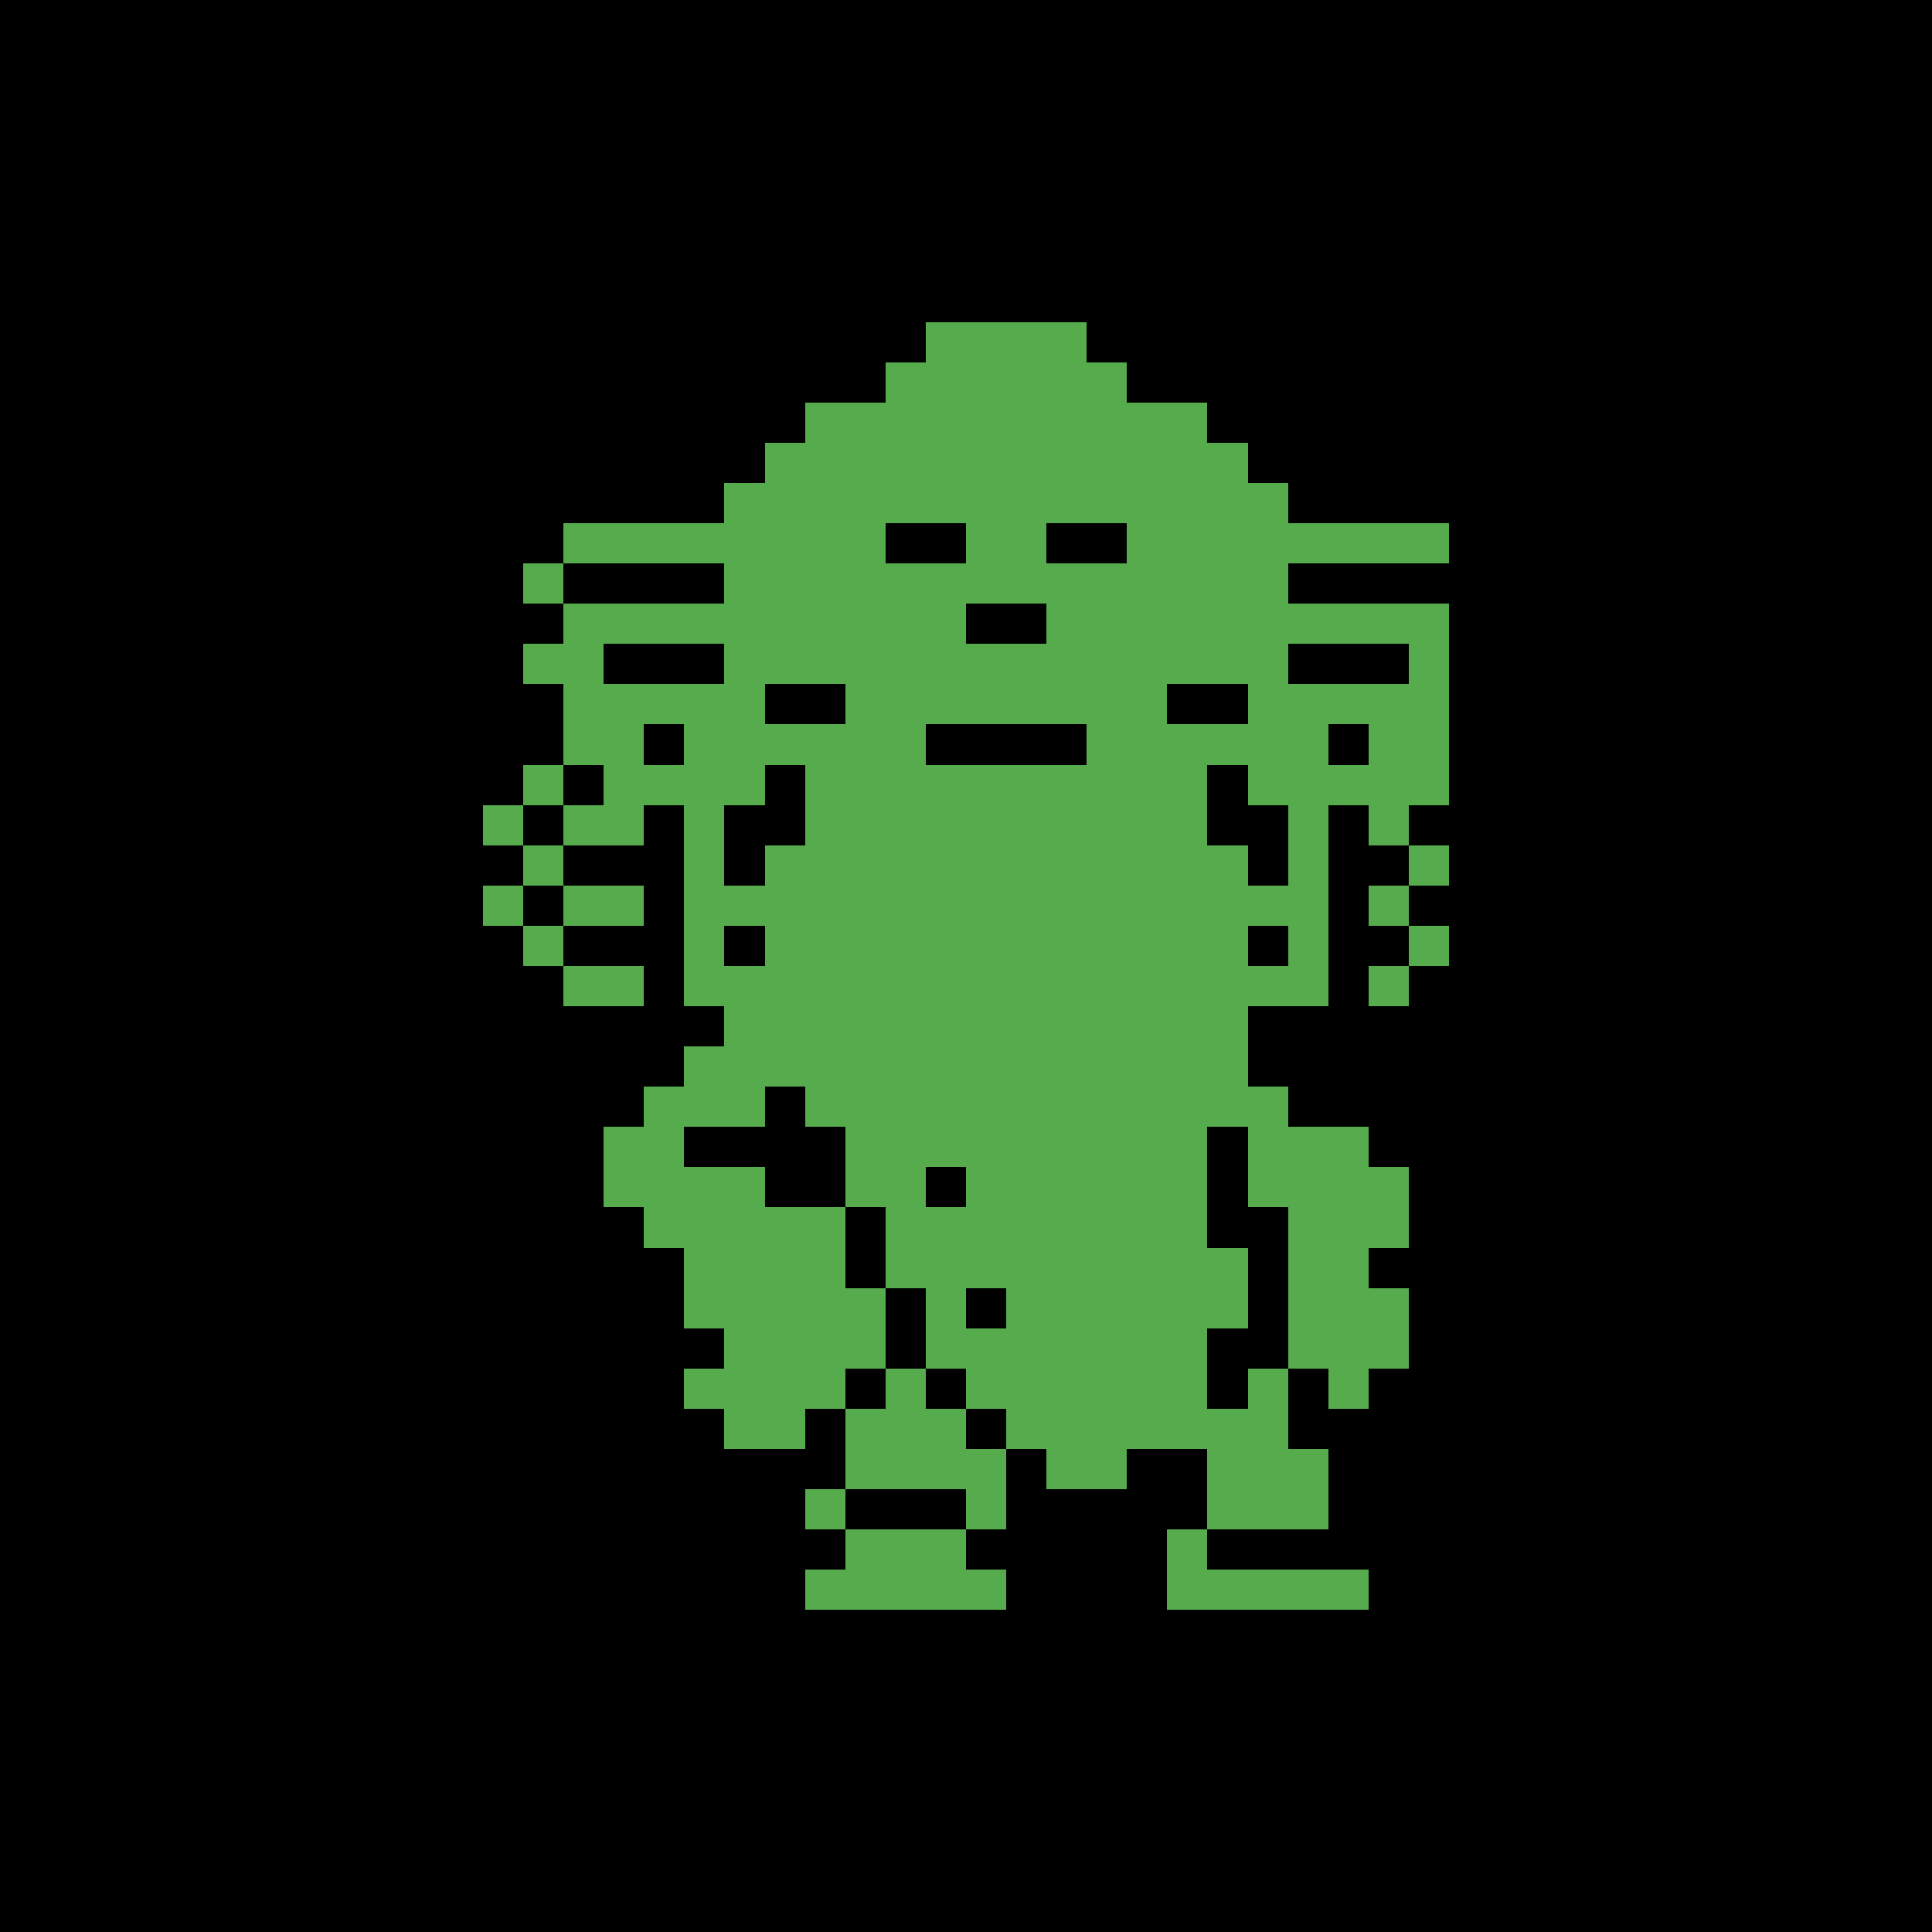
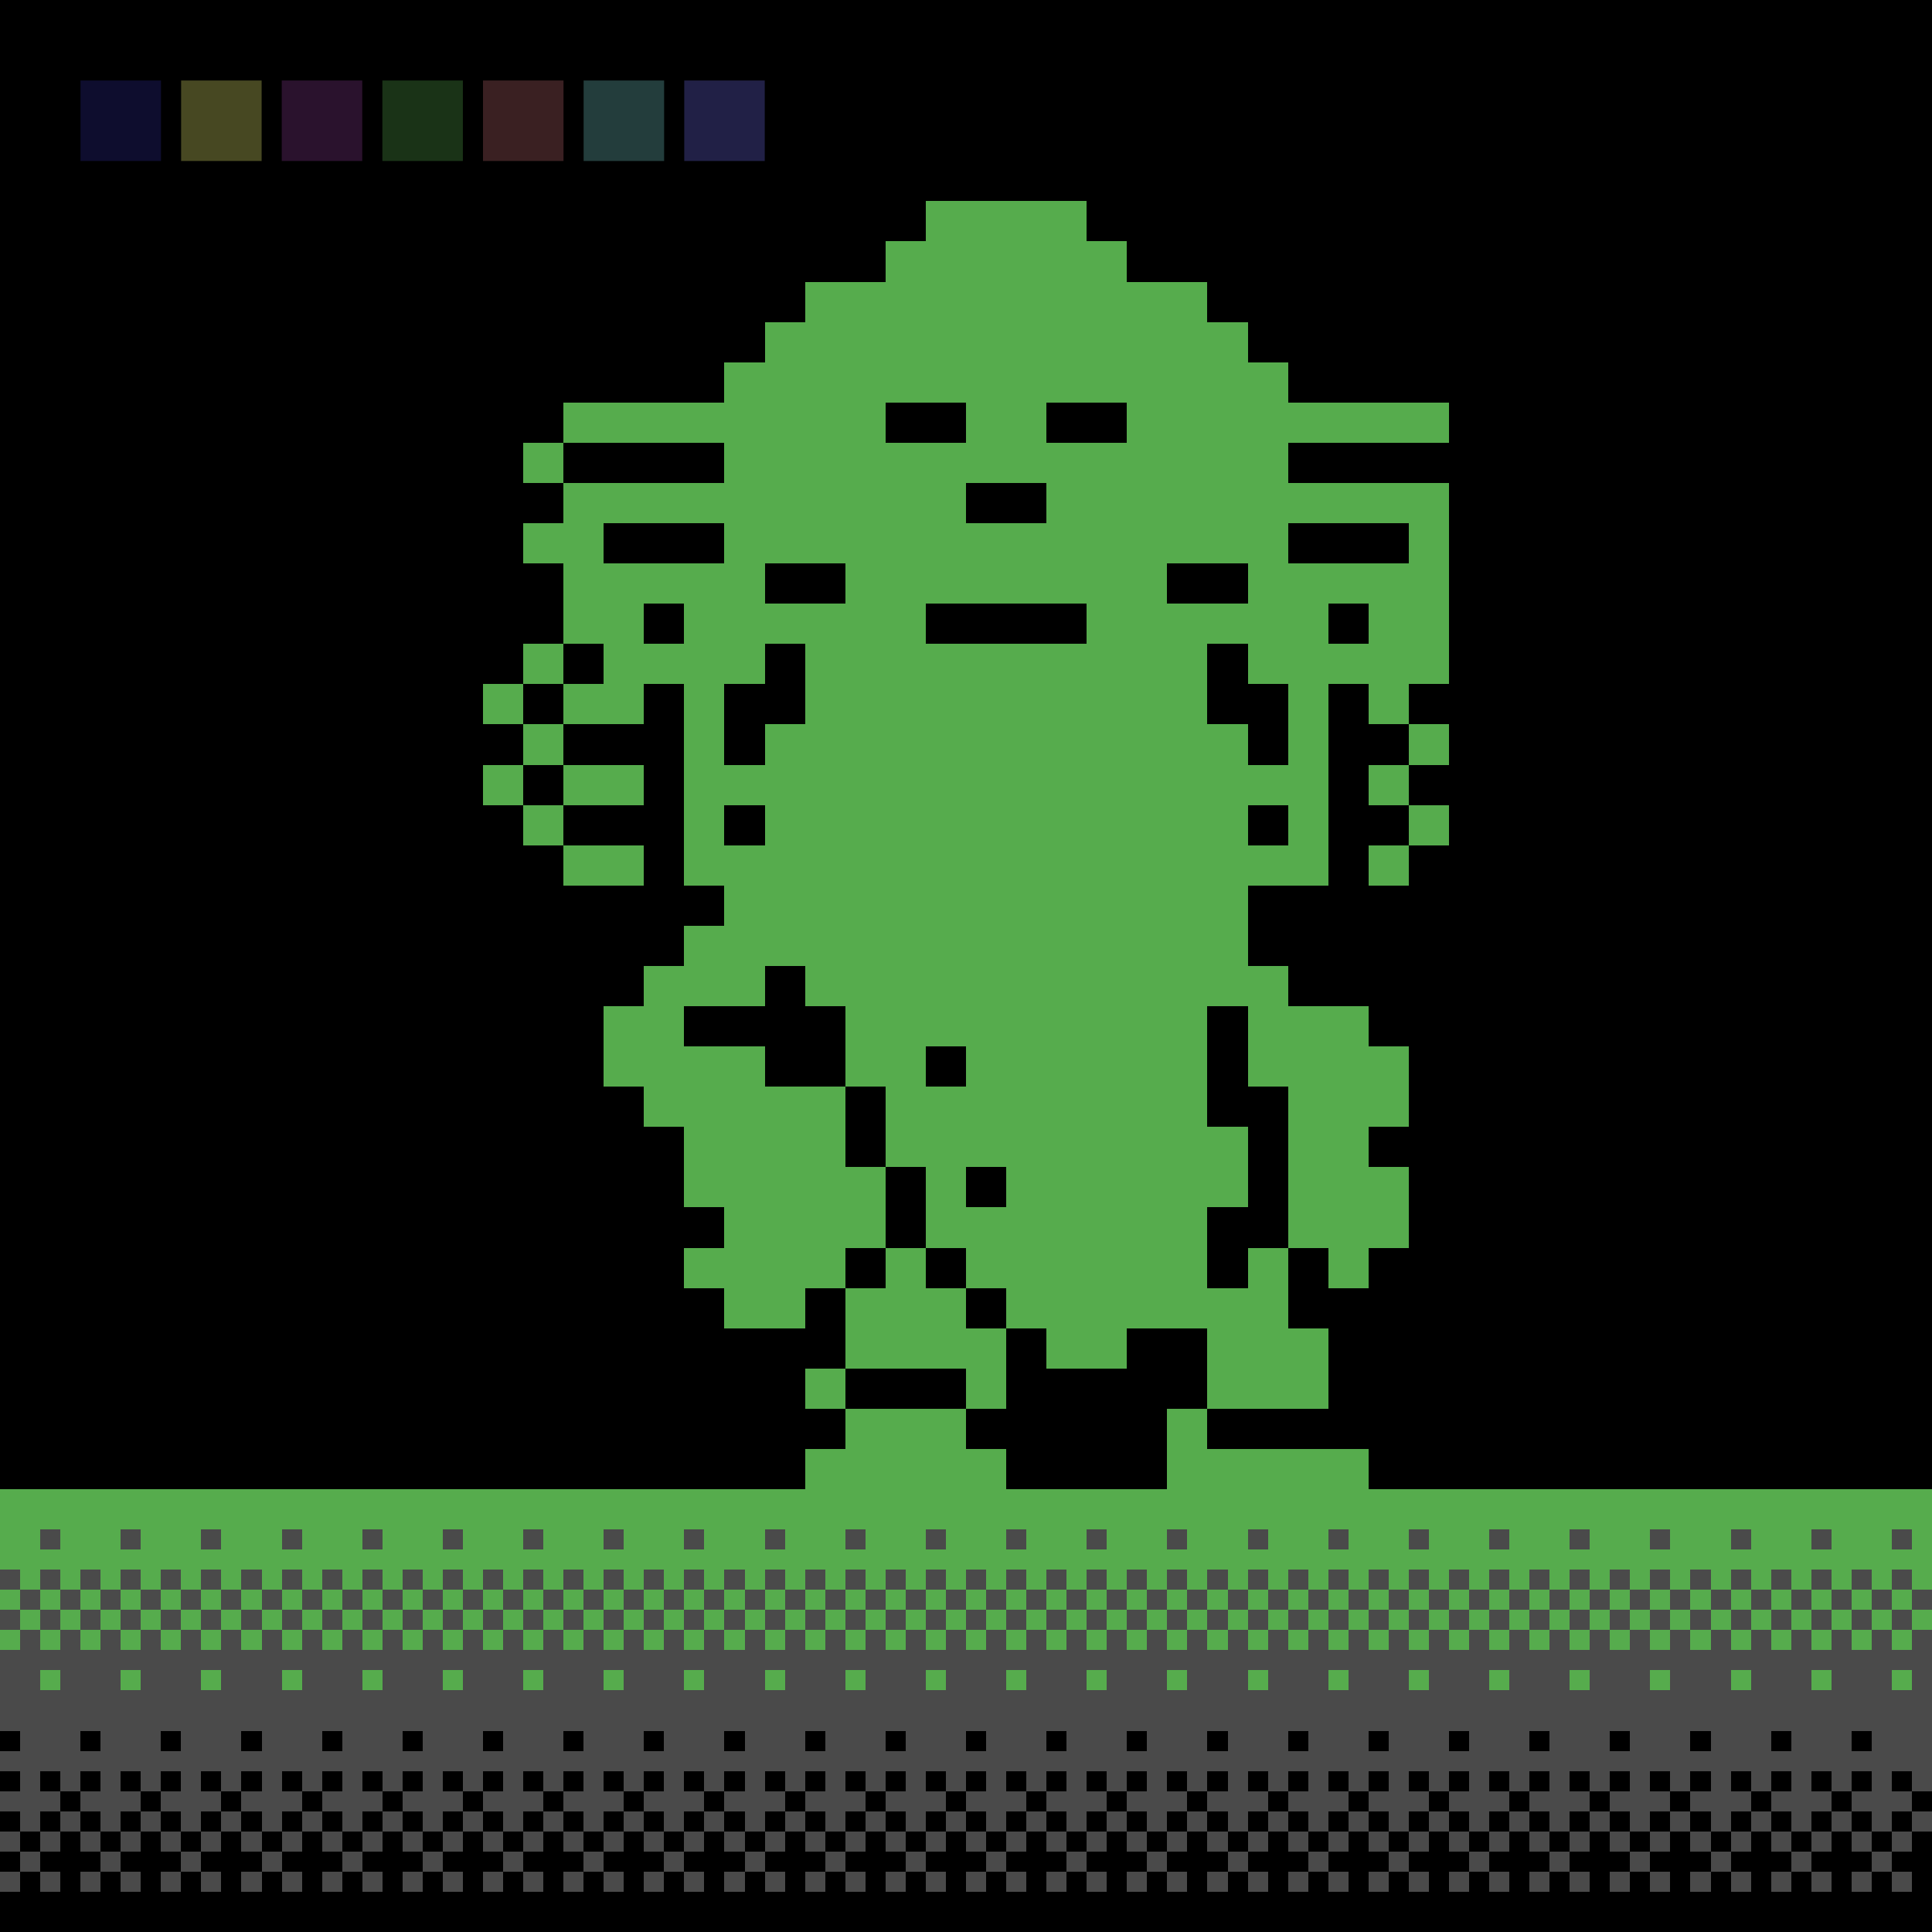
<svg xmlns="http://www.w3.org/2000/svg" viewBox="0 0 48 48" shape-rendering="crispEdges">
+   <defs>
+     <filter id="glow" x="-100%" y="-100%" width="300%" height="300%">
+       <feGaussianBlur stdDeviation="1.1" />
+     </filter>
+   </defs>
  <rect width="48" height="48" fill="#000" />
-   <path fill="#56ac4d" d="M23 10h2v1h-2zM22 11h4v1h-4zM20 12h3v1h-3zM26 12h2v1h-2zM19 13h2v1h-2zM24 13h2v1h-2zM28 13h1v1h-1zM18 14h2v1h-2zM22 14h3v1h-3zM29 14h1v1h-1zM18 15h4v1h-4zM31 15h5v1h-5zM18 16h1v1h-1zM24 16h7v1h-7zM18 17h1v1h-1zM21 17h3v1h-3zM35 17h1v1h-1zM18 18h3v1h-3zM29 18h2v1h-2zM35 18h1v1h-1zM16 19h2v1h-2zM23 19h2v1h-2zM31 19h1v1h-1zM34 19h1v1h-1zM14 20h2v1h-2zM21 20h2v1h-2zM27 20h1v1h-1zM32 20h1v1h-1zM13 21h1v1h-1zM20 21h1v1h-1zM26 21h3v1h-3zM32 21h1v1h-1zM12 22h1v1h-1zM24 22h6v1h-6zM32 22h1v1h-1zM13 23h1v1h-1zM19 23h2v1h-2zM22 23h4v1h-4zM27 23h1v1h-1zM29 23h1v1h-1zM32 23h1v1h-1zM14 24h2v1h-2zM17 24h1v1h-1zM19 24h2v1h-2zM22 24h4v1h-4zM27 24h1v1h-1zM29 24h1v1h-1zM31 24h1v1h-1zM19 25h12v1h-12zM20 26h4v1h-4zM25 26h6v1h-6zM21 27h4v1h-4zM28 27h3v1h-3zM23 28h7v1h-7zM18 29h1v1h-1zM21 29h1v1h-1zM17 30h2v1h-2zM22 30h4v1h-4zM29 30h1v1h-1zM17 31h3v1h-3zM22 31h9v1h-9zM32 31h2v1h-2zM17 32h5v1h-5zM23 32h1v1h-1zM25 32h6v1h-6zM32 32h3v1h-3zM18 33h4v1h-4zM23 33h3v1h-3zM29 33h1v1h-1zM32 33h3v1h-3zM19 34h2v1h-2zM24 34h2v1h-2zM27 34h1v1h-1zM29 34h1v1h-1zM33 34h1v1h-1zM25 35h5v1h-5zM21 36h3v1h-3zM26 36h2v1h-2zM31 36h2v1h-2zM20 37h1v1h-1zM24 37h1v1h-1zM30 37h3v1h-3zM21 38h3v1h-3zM29 38h1v1h-1zM20 39h5v1h-5zM29 39h5v1h-5z">
+   <g transform="scale(0.5)">
+     <path fill="#56ac4d" d="M0 74h96v1h-96zM0 75h96v1h-96zM0 76h2v1h-2zM3 76h3v1h-3zM7 76h3v1h-3zM11 76h3v1h-3zM15 76h3v1h-3zM19 76h3v1h-3zM23 76h3v1h-3zM27 76h3v1h-3zM31 76h3v1h-3zM35 76h3v1h-3zM39 76h3v1h-3zM43 76h3v1h-3zM47 76h3v1h-3zM51 76h3v1h-3zM55 76h3v1h-3zM59 76h3v1h-3zM63 76h3v1h-3zM67 76h3v1h-3zM71 76h3v1h-3zM75 76h3v1h-3zM79 76h3v1h-3zM83 76h3v1h-3zM87 76h3v1h-3zM91 76h3v1h-3zM95 76h1v1h-1zM0 77h96v1h-96zM1 78h1v1h-1zM3 78h1v1h-1zM5 78h1v1h-1zM7 78h1v1h-1zM9 78h1v1h-1zM11 78h1v1h-1zM13 78h1v1h-1zM15 78h1v1h-1zM17 78h1v1h-1zM19 78h1v1h-1zM21 78h1v1h-1zM23 78h1v1h-1zM25 78h1v1h-1zM27 78h1v1h-1zM29 78h1v1h-1zM31 78h1v1h-1zM33 78h1v1h-1zM35 78h1v1h-1zM37 78h1v1h-1zM39 78h1v1h-1zM41 78h1v1h-1zM43 78h1v1h-1zM45 78h1v1h-1zM47 78h1v1h-1zM49 78h1v1h-1zM51 78h1v1h-1zM53 78h1v1h-1zM55 78h1v1h-1zM57 78h1v1h-1zM59 78h1v1h-1zM61 78h1v1h-1zM63 78h1v1h-1zM65 78h1v1h-1zM67 78h1v1h-1zM69 78h1v1h-1zM71 78h1v1h-1zM73 78h1v1h-1zM75 78h1v1h-1zM77 78h1v1h-1zM79 78h1v1h-1zM81 78h1v1h-1zM83 78h1v1h-1zM85 78h1v1h-1zM87 78h1v1h-1zM89 78h1v1h-1zM91 78h1v1h-1zM93 78h1v1h-1zM95 78h1v1h-1zM0 79h1v1h-1zM2 79h1v1h-1zM4 79h1v1h-1zM6 79h1v1h-1zM8 79h1v1h-1zM10 79h1v1h-1zM12 79h1v1h-1zM14 79h1v1h-1zM16 79h1v1h-1zM18 79h1v1h-1zM20 79h1v1h-1zM22 79h1v1h-1zM24 79h1v1h-1zM26 79h1v1h-1zM28 79h1v1h-1zM30 79h1v1h-1zM32 79h1v1h-1zM34 79h1v1h-1zM36 79h1v1h-1zM38 79h1v1h-1zM40 79h1v1h-1zM42 79h1v1h-1zM44 79h1v1h-1zM46 79h1v1h-1zM48 79h1v1h-1zM50 79h1v1h-1zM52 79h1v1h-1zM54 79h1v1h-1zM56 79h1v1h-1zM58 79h1v1h-1zM60 79h1v1h-1zM62 79h1v1h-1zM64 79h1v1h-1zM66 79h1v1h-1zM68 79h1v1h-1zM70 79h1v1h-1zM72 79h1v1h-1zM74 79h1v1h-1zM76 79h1v1h-1zM78 79h1v1h-1zM80 79h1v1h-1zM82 79h1v1h-1zM84 79h1v1h-1zM86 79h1v1h-1zM88 79h1v1h-1zM90 79h1v1h-1zM92 79h1v1h-1zM94 79h1v1h-1zM1 80h1v1h-1zM3 80h1v1h-1zM5 80h1v1h-1zM7 80h1v1h-1zM9 80h1v1h-1zM11 80h1v1h-1zM13 80h1v1h-1zM15 80h1v1h-1zM17 80h1v1h-1zM19 80h1v1h-1zM21 80h1v1h-1zM23 80h1v1h-1zM25 80h1v1h-1zM27 80h1v1h-1zM29 80h1v1h-1zM31 80h1v1h-1zM33 80h1v1h-1zM35 80h1v1h-1zM37 80h1v1h-1zM39 80h1v1h-1zM41 80h1v1h-1zM43 80h1v1h-1zM45 80h1v1h-1zM47 80h1v1h-1zM49 80h1v1h-1zM51 80h1v1h-1zM53 80h1v1h-1zM55 80h1v1h-1zM57 80h1v1h-1zM59 80h1v1h-1zM61 80h1v1h-1zM63 80h1v1h-1zM65 80h1v1h-1zM67 80h1v1h-1zM69 80h1v1h-1zM71 80h1v1h-1zM73 80h1v1h-1zM75 80h1v1h-1zM77 80h1v1h-1zM79 80h1v1h-1zM81 80h1v1h-1zM83 80h1v1h-1zM85 80h1v1h-1zM87 80h1v1h-1zM89 80h1v1h-1zM91 80h1v1h-1zM93 80h1v1h-1zM95 80h1v1h-1zM0 81h1v1h-1zM2 81h1v1h-1zM4 81h1v1h-1zM6 81h1v1h-1zM8 81h1v1h-1zM10 81h1v1h-1zM12 81h1v1h-1zM14 81h1v1h-1zM16 81h1v1h-1zM18 81h1v1h-1zM20 81h1v1h-1zM22 81h1v1h-1zM24 81h1v1h-1zM26 81h1v1h-1zM28 81h1v1h-1zM30 81h1v1h-1zM32 81h1v1h-1zM34 81h1v1h-1zM36 81h1v1h-1zM38 81h1v1h-1zM40 81h1v1h-1zM42 81h1v1h-1zM44 81h1v1h-1zM46 81h1v1h-1zM48 81h1v1h-1zM50 81h1v1h-1zM52 81h1v1h-1zM54 81h1v1h-1zM56 81h1v1h-1zM58 81h1v1h-1zM60 81h1v1h-1zM62 81h1v1h-1zM64 81h1v1h-1zM66 81h1v1h-1zM68 81h1v1h-1zM70 81h1v1h-1zM72 81h1v1h-1zM74 81h1v1h-1zM76 81h1v1h-1zM78 81h1v1h-1zM80 81h1v1h-1zM82 81h1v1h-1zM84 81h1v1h-1zM86 81h1v1h-1zM88 81h1v1h-1zM90 81h1v1h-1zM92 81h1v1h-1zM94 81h1v1h-1zM2 83h1v1h-1zM6 83h1v1h-1zM10 83h1v1h-1zM14 83h1v1h-1zM18 83h1v1h-1zM22 83h1v1h-1zM26 83h1v1h-1zM30 83h1v1h-1zM34 83h1v1h-1zM38 83h1v1h-1zM42 83h1v1h-1zM46 83h1v1h-1zM50 83h1v1h-1zM54 83h1v1h-1zM58 83h1v1h-1zM62 83h1v1h-1zM66 83h1v1h-1zM70 83h1v1h-1zM74 83h1v1h-1zM78 83h1v1h-1zM82 83h1v1h-1zM86 83h1v1h-1zM90 83h1v1h-1zM94 83h1v1h-1z" />
+     <path fill="#4a4a4a" d="M2 76h1v1h-1zM6 76h1v1h-1zM10 76h1v1h-1zM14 76h1v1h-1zM18 76h1v1h-1zM22 76h1v1h-1zM26 76h1v1h-1zM30 76h1v1h-1zM34 76h1v1h-1zM38 76h1v1h-1zM42 76h1v1h-1zM46 76h1v1h-1zM50 76h1v1h-1zM54 76h1v1h-1zM58 76h1v1h-1zM62 76h1v1h-1zM66 76h1v1h-1zM70 76h1v1h-1zM74 76h1v1h-1zM78 76h1v1h-1zM82 76h1v1h-1zM86 76h1v1h-1zM90 76h1v1h-1zM94 76h1v1h-1zM0 78h1v1h-1zM2 78h1v1h-1zM4 78h1v1h-1zM6 78h1v1h-1zM8 78h1v1h-1zM10 78h1v1h-1zM12 78h1v1h-1zM14 78h1v1h-1zM16 78h1v1h-1zM18 78h1v1h-1zM20 78h1v1h-1zM22 78h1v1h-1zM24 78h1v1h-1zM26 78h1v1h-1zM28 78h1v1h-1zM30 78h1v1h-1zM32 78h1v1h-1zM34 78h1v1h-1zM36 78h1v1h-1zM38 78h1v1h-1zM40 78h1v1h-1zM42 78h1v1h-1zM44 78h1v1h-1zM46 78h1v1h-1zM48 78h1v1h-1zM50 78h1v1h-1zM52 78h1v1h-1zM54 78h1v1h-1zM56 78h1v1h-1zM58 78h1v1h-1zM60 78h1v1h-1zM62 78h1v1h-1zM64 78h1v1h-1zM66 78h1v1h-1zM68 78h1v1h-1zM70 78h1v1h-1zM72 78h1v1h-1zM74 78h1v1h-1zM76 78h1v1h-1zM78 78h1v1h-1zM80 78h1v1h-1zM82 78h1v1h-1zM84 78h1v1h-1zM86 78h1v1h-1zM88 78h1v1h-1zM90 78h1v1h-1zM92 78h1v1h-1zM94 78h1v1h-1zM1 79h1v1h-1zM3 79h1v1h-1zM5 79h1v1h-1zM7 79h1v1h-1zM9 79h1v1h-1zM11 79h1v1h-1zM13 79h1v1h-1zM15 79h1v1h-1zM17 79h1v1h-1zM19 79h1v1h-1zM21 79h1v1h-1zM23 79h1v1h-1zM25 79h1v1h-1zM27 79h1v1h-1zM29 79h1v1h-1zM31 79h1v1h-1zM33 79h1v1h-1zM35 79h1v1h-1zM37 79h1v1h-1zM39 79h1v1h-1zM41 79h1v1h-1zM43 79h1v1h-1zM45 79h1v1h-1zM47 79h1v1h-1zM49 79h1v1h-1zM51 79h1v1h-1zM53 79h1v1h-1zM55 79h1v1h-1zM57 79h1v1h-1zM59 79h1v1h-1zM61 79h1v1h-1zM63 79h1v1h-1zM65 79h1v1h-1zM67 79h1v1h-1zM69 79h1v1h-1zM71 79h1v1h-1zM73 79h1v1h-1zM75 79h1v1h-1zM77 79h1v1h-1zM79 79h1v1h-1zM81 79h1v1h-1zM83 79h1v1h-1zM85 79h1v1h-1zM87 79h1v1h-1zM89 79h1v1h-1zM91 79h1v1h-1zM93 79h1v1h-1zM95 79h1v1h-1zM0 80h1v1h-1zM2 80h1v1h-1zM4 80h1v1h-1zM6 80h1v1h-1zM8 80h1v1h-1zM10 80h1v1h-1zM12 80h1v1h-1zM14 80h1v1h-1zM16 80h1v1h-1zM18 80h1v1h-1zM20 80h1v1h-1zM22 80h1v1h-1zM24 80h1v1h-1zM26 80h1v1h-1zM28 80h1v1h-1zM30 80h1v1h-1zM32 80h1v1h-1zM34 80h1v1h-1zM36 80h1v1h-1zM38 80h1v1h-1zM40 80h1v1h-1zM42 80h1v1h-1zM44 80h1v1h-1zM46 80h1v1h-1zM48 80h1v1h-1zM50 80h1v1h-1zM52 80h1v1h-1zM54 80h1v1h-1zM56 80h1v1h-1zM58 80h1v1h-1zM60 80h1v1h-1zM62 80h1v1h-1zM64 80h1v1h-1zM66 80h1v1h-1zM68 80h1v1h-1zM70 80h1v1h-1zM72 80h1v1h-1zM74 80h1v1h-1zM76 80h1v1h-1zM78 80h1v1h-1zM80 80h1v1h-1zM82 80h1v1h-1zM84 80h1v1h-1zM86 80h1v1h-1zM88 80h1v1h-1zM90 80h1v1h-1zM92 80h1v1h-1zM94 80h1v1h-1zM1 81h1v1h-1zM3 81h1v1h-1zM5 81h1v1h-1zM7 81h1v1h-1zM9 81h1v1h-1zM11 81h1v1h-1zM13 81h1v1h-1zM15 81h1v1h-1zM17 81h1v1h-1zM19 81h1v1h-1zM21 81h1v1h-1zM23 81h1v1h-1zM25 81h1v1h-1zM27 81h1v1h-1zM29 81h1v1h-1zM31 81h1v1h-1zM33 81h1v1h-1zM35 81h1v1h-1zM37 81h1v1h-1zM39 81h1v1h-1zM41 81h1v1h-1zM43 81h1v1h-1zM45 81h1v1h-1zM47 81h1v1h-1zM49 81h1v1h-1zM51 81h1v1h-1zM53 81h1v1h-1zM55 81h1v1h-1zM57 81h1v1h-1zM59 81h1v1h-1zM61 81h1v1h-1zM63 81h1v1h-1zM65 81h1v1h-1zM67 81h1v1h-1zM69 81h1v1h-1zM71 81h1v1h-1zM73 81h1v1h-1zM75 81h1v1h-1zM77 81h1v1h-1zM79 81h1v1h-1zM81 81h1v1h-1zM83 81h1v1h-1zM85 81h1v1h-1zM87 81h1v1h-1zM89 81h1v1h-1zM91 81h1v1h-1zM93 81h1v1h-1zM95 81h1v1h-1zM0 82h96v1h-96zM0 83h2v1h-2zM3 83h3v1h-3zM7 83h3v1h-3zM11 83h3v1h-3zM15 83h3v1h-3zM19 83h3v1h-3zM23 83h3v1h-3zM27 83h3v1h-3zM31 83h3v1h-3zM35 83h3v1h-3zM39 83h3v1h-3zM43 83h3v1h-3zM47 83h3v1h-3zM51 83h3v1h-3zM55 83h3v1h-3zM59 83h3v1h-3zM63 83h3v1h-3zM67 83h3v1h-3zM71 83h3v1h-3zM75 83h3v1h-3zM79 83h3v1h-3zM83 83h3v1h-3zM87 83h3v1h-3zM91 83h3v1h-3zM95 83h1v1h-1zM0 84h96v1h-96zM0 85h96v1h-96zM1 86h3v1h-3zM5 86h3v1h-3zM9 86h3v1h-3zM13 86h3v1h-3zM17 86h3v1h-3zM21 86h3v1h-3zM25 86h3v1h-3zM29 86h3v1h-3zM33 86h3v1h-3zM37 86h3v1h-3zM41 86h3v1h-3zM45 86h3v1h-3zM49 86h3v1h-3zM53 86h3v1h-3zM57 86h3v1h-3zM61 86h3v1h-3zM65 86h3v1h-3zM69 86h3v1h-3zM73 86h3v1h-3zM77 86h3v1h-3zM81 86h3v1h-3zM85 86h3v1h-3zM89 86h3v1h-3zM93 86h3v1h-3zM0 87h96v1h-96zM1 88h1v1h-1zM3 88h1v1h-1zM5 88h1v1h-1zM7 88h1v1h-1zM9 88h1v1h-1zM11 88h1v1h-1zM13 88h1v1h-1zM15 88h1v1h-1zM17 88h1v1h-1zM19 88h1v1h-1zM21 88h1v1h-1zM23 88h1v1h-1zM25 88h1v1h-1zM27 88h1v1h-1zM29 88h1v1h-1zM31 88h1v1h-1zM33 88h1v1h-1zM35 88h1v1h-1zM37 88h1v1h-1zM39 88h1v1h-1zM41 88h1v1h-1zM43 88h1v1h-1zM45 88h1v1h-1zM47 88h1v1h-1zM49 88h1v1h-1zM51 88h1v1h-1zM53 88h1v1h-1zM55 88h1v1h-1zM57 88h1v1h-1zM59 88h1v1h-1zM61 88h1v1h-1zM63 88h1v1h-1zM65 88h1v1h-1zM67 88h1v1h-1zM69 88h1v1h-1zM71 88h1v1h-1zM73 88h1v1h-1zM75 88h1v1h-1zM77 88h1v1h-1zM79 88h1v1h-1zM81 88h1v1h-1zM83 88h1v1h-1zM85 88h1v1h-1zM87 88h1v1h-1zM89 88h1v1h-1zM91 88h1v1h-1zM93 88h1v1h-1zM95 88h1v1h-1zM0 89h3v1h-3zM4 89h3v1h-3zM8 89h3v1h-3zM12 89h3v1h-3zM16 89h3v1h-3zM20 89h3v1h-3zM24 89h3v1h-3zM28 89h3v1h-3zM32 89h3v1h-3zM36 89h3v1h-3zM40 89h3v1h-3zM44 89h3v1h-3zM48 89h3v1h-3zM52 89h3v1h-3zM56 89h3v1h-3zM60 89h3v1h-3zM64 89h3v1h-3zM68 89h3v1h-3zM72 89h3v1h-3zM76 89h3v1h-3zM80 89h3v1h-3zM84 89h3v1h-3zM88 89h3v1h-3zM92 89h3v1h-3zM1 90h1v1h-1zM3 90h1v1h-1zM5 90h1v1h-1zM7 90h1v1h-1zM9 90h1v1h-1zM11 90h1v1h-1zM13 90h1v1h-1zM15 90h1v1h-1zM17 90h1v1h-1zM19 90h1v1h-1zM21 90h1v1h-1zM23 90h1v1h-1zM25 90h1v1h-1zM27 90h1v1h-1zM29 90h1v1h-1zM31 90h1v1h-1zM33 90h1v1h-1zM35 90h1v1h-1zM37 90h1v1h-1zM39 90h1v1h-1zM41 90h1v1h-1zM43 90h1v1h-1zM45 90h1v1h-1zM47 90h1v1h-1zM49 90h1v1h-1zM51 90h1v1h-1zM53 90h1v1h-1zM55 90h1v1h-1zM57 90h1v1h-1zM59 90h1v1h-1zM61 90h1v1h-1zM63 90h1v1h-1zM65 90h1v1h-1zM67 90h1v1h-1zM69 90h1v1h-1zM71 90h1v1h-1zM73 90h1v1h-1zM75 90h1v1h-1zM77 90h1v1h-1zM79 90h1v1h-1zM81 90h1v1h-1zM83 90h1v1h-1zM85 90h1v1h-1zM87 90h1v1h-1zM89 90h1v1h-1zM91 90h1v1h-1zM93 90h1v1h-1zM95 90h1v1h-1zM0 91h1v1h-1zM2 91h1v1h-1zM4 91h1v1h-1zM6 91h1v1h-1zM8 91h1v1h-1zM10 91h1v1h-1zM12 91h1v1h-1zM14 91h1v1h-1zM16 91h1v1h-1zM18 91h1v1h-1zM20 91h1v1h-1zM22 91h1v1h-1zM24 91h1v1h-1zM26 91h1v1h-1zM28 91h1v1h-1zM30 91h1v1h-1zM32 91h1v1h-1zM34 91h1v1h-1zM36 91h1v1h-1zM38 91h1v1h-1zM40 91h1v1h-1zM42 91h1v1h-1zM44 91h1v1h-1zM46 91h1v1h-1zM48 91h1v1h-1zM50 91h1v1h-1zM52 91h1v1h-1zM54 91h1v1h-1zM56 91h1v1h-1zM58 91h1v1h-1zM60 91h1v1h-1zM62 91h1v1h-1zM64 91h1v1h-1zM66 91h1v1h-1zM68 91h1v1h-1zM70 91h1v1h-1zM72 91h1v1h-1zM74 91h1v1h-1zM76 91h1v1h-1zM78 91h1v1h-1zM80 91h1v1h-1zM82 91h1v1h-1zM84 91h1v1h-1zM86 91h1v1h-1zM88 91h1v1h-1zM90 91h1v1h-1zM92 91h1v1h-1zM94 91h1v1h-1zM1 92h1v1h-1zM5 92h1v1h-1zM9 92h1v1h-1zM13 92h1v1h-1zM17 92h1v1h-1zM21 92h1v1h-1zM25 92h1v1h-1zM29 92h1v1h-1zM33 92h1v1h-1zM37 92h1v1h-1zM41 92h1v1h-1zM45 92h1v1h-1zM49 92h1v1h-1zM53 92h1v1h-1zM57 92h1v1h-1zM61 92h1v1h-1zM65 92h1v1h-1zM69 92h1v1h-1zM73 92h1v1h-1zM77 92h1v1h-1zM81 92h1v1h-1zM85 92h1v1h-1zM89 92h1v1h-1zM93 92h1v1h-1zM0 93h1v1h-1zM2 93h1v1h-1zM4 93h1v1h-1zM6 93h1v1h-1zM8 93h1v1h-1zM10 93h1v1h-1zM12 93h1v1h-1zM14 93h1v1h-1zM16 93h1v1h-1zM18 93h1v1h-1zM20 93h1v1h-1zM22 93h1v1h-1zM24 93h1v1h-1zM26 93h1v1h-1zM28 93h1v1h-1zM30 93h1v1h-1zM32 93h1v1h-1zM34 93h1v1h-1zM36 93h1v1h-1zM38 93h1v1h-1zM40 93h1v1h-1zM42 93h1v1h-1zM44 93h1v1h-1zM46 93h1v1h-1zM48 93h1v1h-1zM50 93h1v1h-1zM52 93h1v1h-1zM54 93h1v1h-1zM56 93h1v1h-1zM58 93h1v1h-1zM60 93h1v1h-1zM62 93h1v1h-1zM64 93h1v1h-1zM66 93h1v1h-1zM68 93h1v1h-1zM70 93h1v1h-1zM72 93h1v1h-1zM74 93h1v1h-1zM76 93h1v1h-1zM78 93h1v1h-1zM80 93h1v1h-1zM82 93h1v1h-1zM84 93h1v1h-1zM86 93h1v1h-1zM88 93h1v1h-1zM90 93h1v1h-1zM92 93h1v1h-1zM94 93h1v1h-1z" />
+   </g>
+   <g shape-rendering="geometricPrecision">
+     <rect x="2" y="2" width="2" height="2" fill="#2e2c9b" opacity="0.3" />
+     <rect x="4.5" y="2" width="2" height="2" fill="#edf171" opacity="0.3" />
+     <rect x="7" y="2" width="2" height="2" fill="#8e3c97" opacity="0.3" />
+     <rect x="9.5" y="2" width="2" height="2" fill="#56ac4d" filter="url(#glow)" opacity="0">
+       <animate attributeName="opacity" values="0;0.9;0" keyTimes="0;0.5;1" calcMode="spline" keySplines="0.4 0 0.6 1;0.4 0 0.6 1" dur="3.6s" repeatCount="indefinite" />
+     </rect>
+     <rect x="9.5" y="2" width="2" height="2" fill="#56ac4d" opacity="0.3">
+       <animate attributeName="opacity" values="0.3;1;0.3" keyTimes="0;0.5;1" calcMode="spline" keySplines="0.4 0 0.6 1;0.4 0 0.6 1" dur="3.6s" repeatCount="indefinite" />
+     </rect>
+     <rect x="12" y="2" width="2" height="2" fill="#c46c71" opacity="0.3" />
+     <rect x="14.5" y="2" width="2" height="2" fill="#75cec8" opacity="0.3" />
+     <rect x="17" y="2" width="2" height="2" fill="#706deb" opacity="0.3" />
+   </g>
+   <path fill="#56ac4d" d="M23 7h2v1h-2zM22 8h4v1h-4zM20 9h3v1h-3zM26 9h2v1h-2zM19 10h2v1h-2zM24 10h2v1h-2zM28 10h1v1h-1zM18 11h2v1h-2zM22 11h3v1h-3zM29 11h1v1h-1zM18 12h4v1h-4zM31 12h5v1h-5zM18 13h1v1h-1zM24 13h7v1h-7zM18 14h1v1h-1zM21 14h3v1h-3zM35 14h1v1h-1zM18 15h3v1h-3zM29 15h2v1h-2zM35 15h1v1h-1zM16 16h2v1h-2zM23 16h2v1h-2zM31 16h1v1h-1zM34 16h1v1h-1zM14 17h2v1h-2zM21 17h2v1h-2zM27 17h1v1h-1zM32 17h1v1h-1zM13 18h1v1h-1zM20 18h1v1h-1zM26 18h3v1h-3zM32 18h1v1h-1zM12 19h1v1h-1zM24 19h6v1h-6zM32 19h1v1h-1zM13 20h1v1h-1zM19 20h2v1h-2zM22 20h4v1h-4zM27 20h1v1h-1zM29 20h1v1h-1zM32 20h1v1h-1zM14 21h2v1h-2zM17 21h1v1h-1zM19 21h2v1h-2zM22 21h4v1h-4zM27 21h1v1h-1zM29 21h1v1h-1zM31 21h1v1h-1zM19 22h12v1h-12zM20 23h4v1h-4zM25 23h6v1h-6zM21 24h4v1h-4zM28 24h3v1h-3zM23 25h7v1h-7zM18 26h1v1h-1zM21 26h1v1h-1zM17 27h2v1h-2zM22 27h4v1h-4zM29 27h1v1h-1zM17 28h3v1h-3zM22 28h9v1h-9zM32 28h2v1h-2zM17 29h5v1h-5zM23 29h1v1h-1zM25 29h6v1h-6zM32 29h3v1h-3zM18 30h4v1h-4zM23 30h3v1h-3zM29 30h1v1h-1zM32 30h3v1h-3zM19 31h2v1h-2zM24 31h2v1h-2zM27 31h1v1h-1zM29 31h1v1h-1zM33 31h1v1h-1zM25 32h5v1h-5zM21 33h3v1h-3zM26 33h2v1h-2zM31 33h2v1h-2zM20 34h1v1h-1zM24 34h1v1h-1zM30 34h3v1h-3zM21 35h3v1h-3zM29 35h1v1h-1zM20 36h5v1h-5zM29 36h5v1h-5z">
    <animate attributeName="opacity" values="1;0;1;0;0;0;1" keyTimes="0;0.167;0.333;0.5;0.667;0.833;1" calcMode="discrete" dur="1.8s" repeatCount="indefinite" />
  </path>
-   <path fill="#56ac4d" d="M23 8h2v1h-2zM22 9h4v1h-4zM20 10h3v1h-3zM26 10h2v1h-2zM19 11h2v1h-2zM24 11h2v1h-2zM28 11h1v1h-1zM18 12h2v1h-2zM22 12h3v1h-3zM29 12h1v1h-1zM18 13h4v1h-4zM31 13h5v1h-5zM18 14h1v1h-1zM24 14h7v1h-7zM18 15h1v1h-1zM21 15h3v1h-3zM35 15h1v1h-1zM18 16h3v1h-3zM29 16h2v1h-2zM35 16h1v1h-1zM16 17h2v1h-2zM23 17h2v1h-2zM31 17h1v1h-1zM34 17h1v1h-1zM14 18h2v1h-2zM21 18h2v1h-2zM27 18h1v1h-1zM32 18h1v1h-1zM13 19h1v1h-1zM20 19h1v1h-1zM26 19h3v1h-3zM32 19h1v1h-1zM12 20h1v1h-1zM24 20h6v1h-6zM32 20h1v1h-1zM13 21h1v1h-1zM19 21h2v1h-2zM22 21h4v1h-4zM27 21h1v1h-1zM29 21h1v1h-1zM32 21h1v1h-1zM14 22h2v1h-2zM17 22h1v1h-1zM19 22h2v1h-2zM22 22h4v1h-4zM27 22h1v1h-1zM29 22h1v1h-1zM31 22h1v1h-1zM19 23h12v1h-12zM20 24h4v1h-4zM25 24h6v1h-6zM18 25h1v1h-1zM21 25h4v1h-4zM28 25h3v1h-3zM17 26h3v1h-3zM23 26h7v1h-7zM16 27h3v1h-3zM21 27h1v1h-1zM31 27h1v1h-1zM15 28h2v1h-2zM22 28h4v1h-4zM28 28h2v1h-2zM31 28h3v1h-3zM15 29h4v1h-4zM22 29h1v1h-1zM24 29h5v1h-5zM31 29h4v1h-4zM16 30h5v1h-5zM23 30h1v1h-1zM25 30h5v1h-5zM32 30h3v1h-3zM17 31h4v1h-4zM24 31h2v1h-2zM29 31h2v1h-2zM33 31h1v1h-1zM18 32h2v1h-2zM23 32h1v1h-1zM25 32h1v1h-1zM27 32h1v1h-1zM29 32h2v1h-2zM23 33h7v1h-7zM22 34h1v1h-1zM24 34h5v1h-5zM31 34h1v1h-1zM21 35h3v1h-3zM25 35h1v1h-1zM27 35h1v1h-1zM30 35h2v1h-2zM21 36h4v1h-4zM30 36h3v1h-3zM20 37h1v1h-1zM24 37h1v1h-1zM30 37h3v1h-3zM21 38h3v1h-3zM29 38h1v1h-1zM20 39h5v1h-5zM29 39h5v1h-5z">
+   <path fill="#56ac4d" d="M23 5h2v1h-2zM22 6h4v1h-4zM20 7h3v1h-3zM26 7h2v1h-2zM19 8h2v1h-2zM24 8h2v1h-2zM28 8h1v1h-1zM18 9h2v1h-2zM22 9h3v1h-3zM29 9h1v1h-1zM18 10h4v1h-4zM31 10h5v1h-5zM18 11h1v1h-1zM24 11h7v1h-7zM18 12h1v1h-1zM21 12h3v1h-3zM35 12h1v1h-1zM18 13h3v1h-3zM29 13h2v1h-2zM35 13h1v1h-1zM16 14h2v1h-2zM23 14h2v1h-2zM31 14h1v1h-1zM34 14h1v1h-1zM14 15h2v1h-2zM21 15h2v1h-2zM27 15h1v1h-1zM32 15h1v1h-1zM13 16h1v1h-1zM20 16h1v1h-1zM26 16h3v1h-3zM32 16h1v1h-1zM12 17h1v1h-1zM24 17h6v1h-6zM32 17h1v1h-1zM13 18h1v1h-1zM19 18h2v1h-2zM22 18h4v1h-4zM27 18h1v1h-1zM29 18h1v1h-1zM32 18h1v1h-1zM14 19h2v1h-2zM17 19h1v1h-1zM19 19h2v1h-2zM22 19h4v1h-4zM27 19h1v1h-1zM29 19h1v1h-1zM31 19h1v1h-1zM19 20h12v1h-12zM20 21h4v1h-4zM25 21h6v1h-6zM18 22h1v1h-1zM21 22h4v1h-4zM28 22h3v1h-3zM17 23h3v1h-3zM23 23h7v1h-7zM16 24h3v1h-3zM21 24h1v1h-1zM31 24h1v1h-1zM15 25h2v1h-2zM22 25h4v1h-4zM28 25h2v1h-2zM31 25h3v1h-3zM15 26h4v1h-4zM22 26h1v1h-1zM24 26h5v1h-5zM31 26h4v1h-4zM16 27h5v1h-5zM23 27h1v1h-1zM25 27h5v1h-5zM32 27h3v1h-3zM17 28h4v1h-4zM24 28h2v1h-2zM29 28h2v1h-2zM33 28h1v1h-1zM18 29h2v1h-2zM23 29h1v1h-1zM25 29h1v1h-1zM27 29h1v1h-1zM29 29h2v1h-2zM23 30h7v1h-7zM22 31h1v1h-1zM24 31h5v1h-5zM31 31h1v1h-1zM21 32h3v1h-3zM25 32h1v1h-1zM27 32h1v1h-1zM30 32h2v1h-2zM21 33h4v1h-4zM30 33h3v1h-3zM20 34h1v1h-1zM24 34h1v1h-1zM30 34h3v1h-3zM21 35h3v1h-3zM29 35h1v1h-1zM20 36h5v1h-5zM29 36h5v1h-5z">
    <animate attributeName="opacity" values="0;1;0;1;0;0;0" keyTimes="0;0.167;0.333;0.5;0.667;0.833;1" calcMode="discrete" dur="1.8s" repeatCount="indefinite" />
  </path>
-   <path fill="#56ac4d" d="M25 8h2v1h-2zM24 9h4v1h-4zM22 10h2v1h-2zM27 10h3v1h-3zM21 11h1v1h-1zM24 11h2v1h-2zM29 11h2v1h-2zM20 12h1v1h-1zM25 12h3v1h-3zM30 12h2v1h-2zM14 13h5v1h-5zM28 13h4v1h-4zM13 14h1v1h-1zM19 14h7v1h-7zM31 14h1v1h-1zM14 15h1v1h-1zM26 15h3v1h-3zM31 15h1v1h-1zM14 16h1v1h-1zM19 16h2v1h-2zM29 16h3v1h-3zM15 17h1v1h-1zM18 17h1v1h-1zM25 17h2v1h-2zM32 17h2v1h-2zM17 18h1v1h-1zM22 18h1v1h-1zM27 18h2v1h-2zM34 18h1v1h-1zM17 19h1v1h-1zM21 19h3v1h-3zM29 19h1v1h-1zM35 19h1v1h-1zM17 20h1v1h-1zM20 20h6v1h-6zM17 21h1v1h-1zM20 21h8v1h-8zM29 21h2v1h-2zM35 21h1v1h-1zM18 22h1v1h-1zM20 22h1v1h-1zM22 22h1v1h-1zM24 22h4v1h-4zM29 22h2v1h-2zM32 22h1v1h-1zM34 22h1v1h-1zM19 23h12v1h-12zM19 24h6v1h-6zM26 24h4v1h-4zM20 25h2v1h-2zM25 25h4v1h-4zM17 26h1v1h-1zM21 26h6v1h-6zM16 27h3v1h-3zM29 27h1v1h-1zM31 27h1v1h-1zM15 28h2v1h-2zM22 28h4v1h-4zM27 28h3v1h-3zM31 28h3v1h-3zM15 29h4v1h-4zM22 29h1v1h-1zM24 29h5v1h-5zM31 29h4v1h-4zM16 30h5v1h-5zM23 30h1v1h-1zM25 30h5v1h-5zM32 30h3v1h-3zM17 31h4v1h-4zM24 31h2v1h-2zM29 31h2v1h-2zM33 31h1v1h-1zM18 32h2v1h-2zM23 32h1v1h-1zM25 32h1v1h-1zM27 32h1v1h-1zM29 32h2v1h-2zM23 33h7v1h-7zM22 34h1v1h-1zM24 34h5v1h-5zM31 34h1v1h-1zM21 35h3v1h-3zM25 35h1v1h-1zM27 35h1v1h-1zM30 35h2v1h-2zM21 36h4v1h-4zM30 36h3v1h-3zM20 37h1v1h-1zM24 37h1v1h-1zM30 37h3v1h-3zM21 38h3v1h-3zM29 38h1v1h-1zM20 39h5v1h-5zM29 39h5v1h-5z">
+   <path fill="#56ac4d" d="M25 5h2v1h-2zM24 6h4v1h-4zM22 7h2v1h-2zM27 7h3v1h-3zM21 8h1v1h-1zM24 8h2v1h-2zM29 8h2v1h-2zM20 9h1v1h-1zM25 9h3v1h-3zM30 9h2v1h-2zM14 10h5v1h-5zM28 10h4v1h-4zM13 11h1v1h-1zM19 11h7v1h-7zM31 11h1v1h-1zM14 12h1v1h-1zM26 12h3v1h-3zM31 12h1v1h-1zM14 13h1v1h-1zM19 13h2v1h-2zM29 13h3v1h-3zM15 14h1v1h-1zM18 14h1v1h-1zM25 14h2v1h-2zM32 14h2v1h-2zM17 15h1v1h-1zM22 15h1v1h-1zM27 15h2v1h-2zM34 15h1v1h-1zM17 16h1v1h-1zM21 16h3v1h-3zM29 16h1v1h-1zM35 16h1v1h-1zM17 17h1v1h-1zM20 17h6v1h-6zM17 18h1v1h-1zM20 18h8v1h-8zM29 18h2v1h-2zM35 18h1v1h-1zM18 19h1v1h-1zM20 19h1v1h-1zM22 19h1v1h-1zM24 19h4v1h-4zM29 19h2v1h-2zM32 19h1v1h-1zM34 19h1v1h-1zM19 20h12v1h-12zM19 21h6v1h-6zM26 21h4v1h-4zM20 22h2v1h-2zM25 22h4v1h-4zM17 23h1v1h-1zM21 23h6v1h-6zM16 24h3v1h-3zM29 24h1v1h-1zM31 24h1v1h-1zM15 25h2v1h-2zM22 25h4v1h-4zM27 25h3v1h-3zM31 25h3v1h-3zM15 26h4v1h-4zM22 26h1v1h-1zM24 26h5v1h-5zM31 26h4v1h-4zM16 27h5v1h-5zM23 27h1v1h-1zM25 27h5v1h-5zM32 27h3v1h-3zM17 28h4v1h-4zM24 28h2v1h-2zM29 28h2v1h-2zM33 28h1v1h-1zM18 29h2v1h-2zM23 29h1v1h-1zM25 29h1v1h-1zM27 29h1v1h-1zM29 29h2v1h-2zM23 30h7v1h-7zM22 31h1v1h-1zM24 31h5v1h-5zM31 31h1v1h-1zM21 32h3v1h-3zM25 32h1v1h-1zM27 32h1v1h-1zM30 32h2v1h-2zM21 33h4v1h-4zM30 33h3v1h-3zM20 34h1v1h-1zM24 34h1v1h-1zM30 34h3v1h-3zM21 35h3v1h-3zM29 35h1v1h-1zM20 36h5v1h-5zM29 36h5v1h-5z">
    <animate attributeName="opacity" values="0;0;0;0;1;0;0" keyTimes="0;0.167;0.333;0.5;0.667;0.833;1" calcMode="discrete" dur="1.8s" repeatCount="indefinite" />
  </path>
-   <path fill="#56ac4d" d="M25 10h2v1h-2zM24 11h4v1h-4zM22 12h2v1h-2zM27 12h3v1h-3zM21 13h1v1h-1zM24 13h2v1h-2zM29 13h2v1h-2zM20 14h1v1h-1zM25 14h3v1h-3zM30 14h2v1h-2zM14 15h5v1h-5zM28 15h4v1h-4zM13 16h1v1h-1zM19 16h7v1h-7zM31 16h1v1h-1zM14 17h1v1h-1zM26 17h3v1h-3zM31 17h1v1h-1zM14 18h1v1h-1zM19 18h2v1h-2zM29 18h3v1h-3zM15 19h1v1h-1zM18 19h1v1h-1zM25 19h2v1h-2zM32 19h2v1h-2zM17 20h1v1h-1zM22 20h1v1h-1zM27 20h2v1h-2zM34 20h1v1h-1zM17 21h1v1h-1zM21 21h3v1h-3zM29 21h1v1h-1zM35 21h1v1h-1zM17 22h1v1h-1zM20 22h6v1h-6zM17 23h1v1h-1zM20 23h1v1h-1zM22 23h1v1h-1zM24 23h4v1h-4zM29 23h2v1h-2zM35 23h1v1h-1zM18 24h1v1h-1zM20 24h1v1h-1zM22 24h1v1h-1zM24 24h4v1h-4zM29 24h2v1h-2zM32 24h1v1h-1zM34 24h1v1h-1zM19 25h12v1h-12zM19 26h6v1h-6zM26 26h4v1h-4zM20 27h2v1h-2zM25 27h4v1h-4zM21 28h6v1h-6zM29 28h1v1h-1zM32 28h2v1h-2zM18 29h1v1h-1zM27 29h3v1h-3zM32 29h3v1h-3zM17 30h2v1h-2zM22 30h8v1h-8zM32 30h3v1h-3zM17 31h3v1h-3zM22 31h9v1h-9zM33 31h1v1h-1zM17 32h2v1h-2zM23 32h1v1h-1zM25 32h6v1h-6zM18 33h3v1h-3zM23 33h3v1h-3zM29 33h1v1h-1zM17 34h4v1h-4zM24 34h2v1h-2zM27 34h1v1h-1zM29 34h1v1h-1zM18 35h2v1h-2zM25 35h5v1h-5zM21 36h3v1h-3zM26 36h2v1h-2zM31 36h2v1h-2zM20 37h1v1h-1zM24 37h1v1h-1zM30 37h3v1h-3zM21 38h3v1h-3zM29 38h1v1h-1zM20 39h5v1h-5zM29 39h5v1h-5z">
+   <path fill="#56ac4d" d="M25 7h2v1h-2zM24 8h4v1h-4zM22 9h2v1h-2zM27 9h3v1h-3zM21 10h1v1h-1zM24 10h2v1h-2zM29 10h2v1h-2zM20 11h1v1h-1zM25 11h3v1h-3zM30 11h2v1h-2zM14 12h5v1h-5zM28 12h4v1h-4zM13 13h1v1h-1zM19 13h7v1h-7zM31 13h1v1h-1zM14 14h1v1h-1zM26 14h3v1h-3zM31 14h1v1h-1zM14 15h1v1h-1zM19 15h2v1h-2zM29 15h3v1h-3zM15 16h1v1h-1zM18 16h1v1h-1zM25 16h2v1h-2zM32 16h2v1h-2zM17 17h1v1h-1zM22 17h1v1h-1zM27 17h2v1h-2zM34 17h1v1h-1zM17 18h1v1h-1zM21 18h3v1h-3zM29 18h1v1h-1zM35 18h1v1h-1zM17 19h1v1h-1zM20 19h6v1h-6zM17 20h1v1h-1zM20 20h1v1h-1zM22 20h1v1h-1zM24 20h4v1h-4zM29 20h2v1h-2zM35 20h1v1h-1zM18 21h1v1h-1zM20 21h1v1h-1zM22 21h1v1h-1zM24 21h4v1h-4zM29 21h2v1h-2zM32 21h1v1h-1zM34 21h1v1h-1zM19 22h12v1h-12zM19 23h6v1h-6zM26 23h4v1h-4zM20 24h2v1h-2zM25 24h4v1h-4zM21 25h6v1h-6zM29 25h1v1h-1zM32 25h2v1h-2zM18 26h1v1h-1zM27 26h3v1h-3zM32 26h3v1h-3zM17 27h2v1h-2zM22 27h8v1h-8zM32 27h3v1h-3zM17 28h3v1h-3zM22 28h9v1h-9zM33 28h1v1h-1zM17 29h2v1h-2zM23 29h1v1h-1zM25 29h6v1h-6zM18 30h3v1h-3zM23 30h3v1h-3zM29 30h1v1h-1zM17 31h4v1h-4zM24 31h2v1h-2zM27 31h1v1h-1zM29 31h1v1h-1zM18 32h2v1h-2zM25 32h5v1h-5zM21 33h3v1h-3zM26 33h2v1h-2zM31 33h2v1h-2zM20 34h1v1h-1zM24 34h1v1h-1zM30 34h3v1h-3zM21 35h3v1h-3zM29 35h1v1h-1zM20 36h5v1h-5zM29 36h5v1h-5z">
    <animate attributeName="opacity" values="0;0;0;0;0;1;0" keyTimes="0;0.167;0.333;0.5;0.667;0.833;1" calcMode="discrete" dur="1.8s" repeatCount="indefinite" />
  </path>
</svg>
